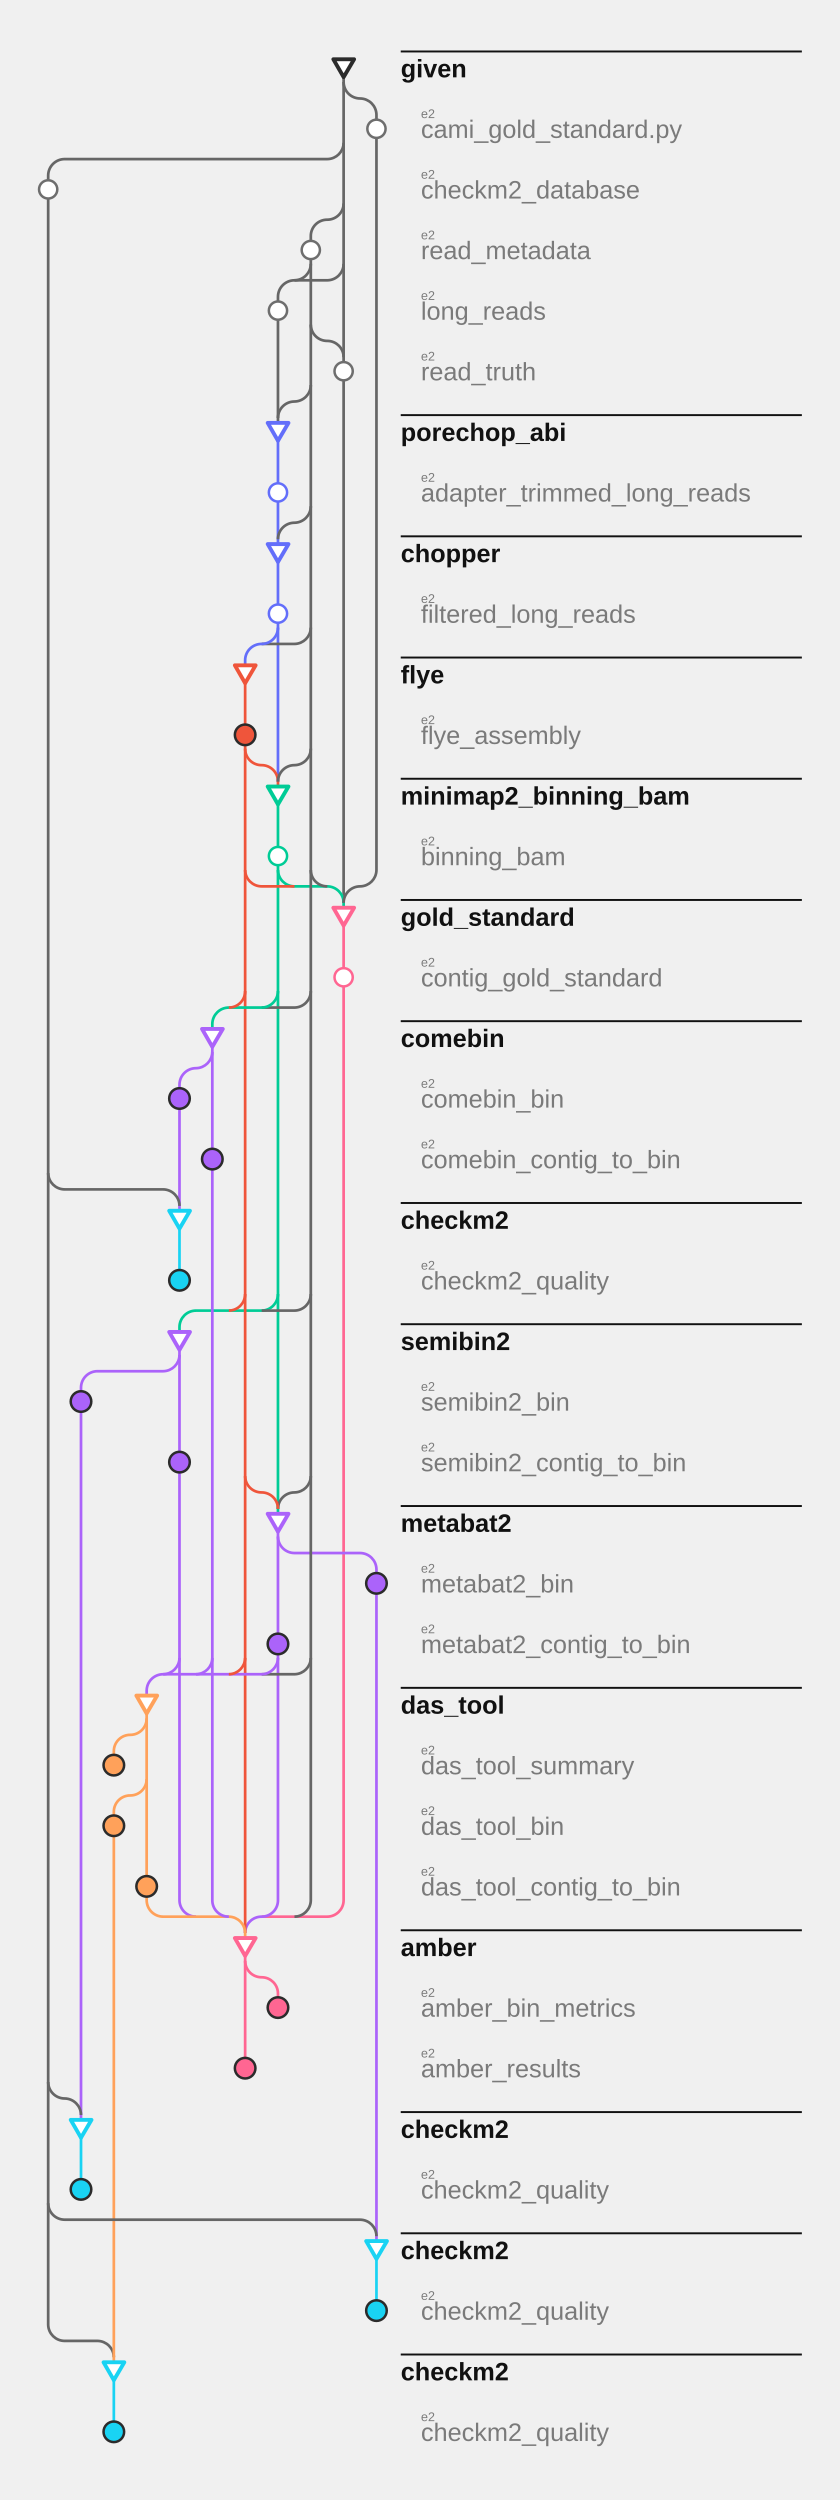
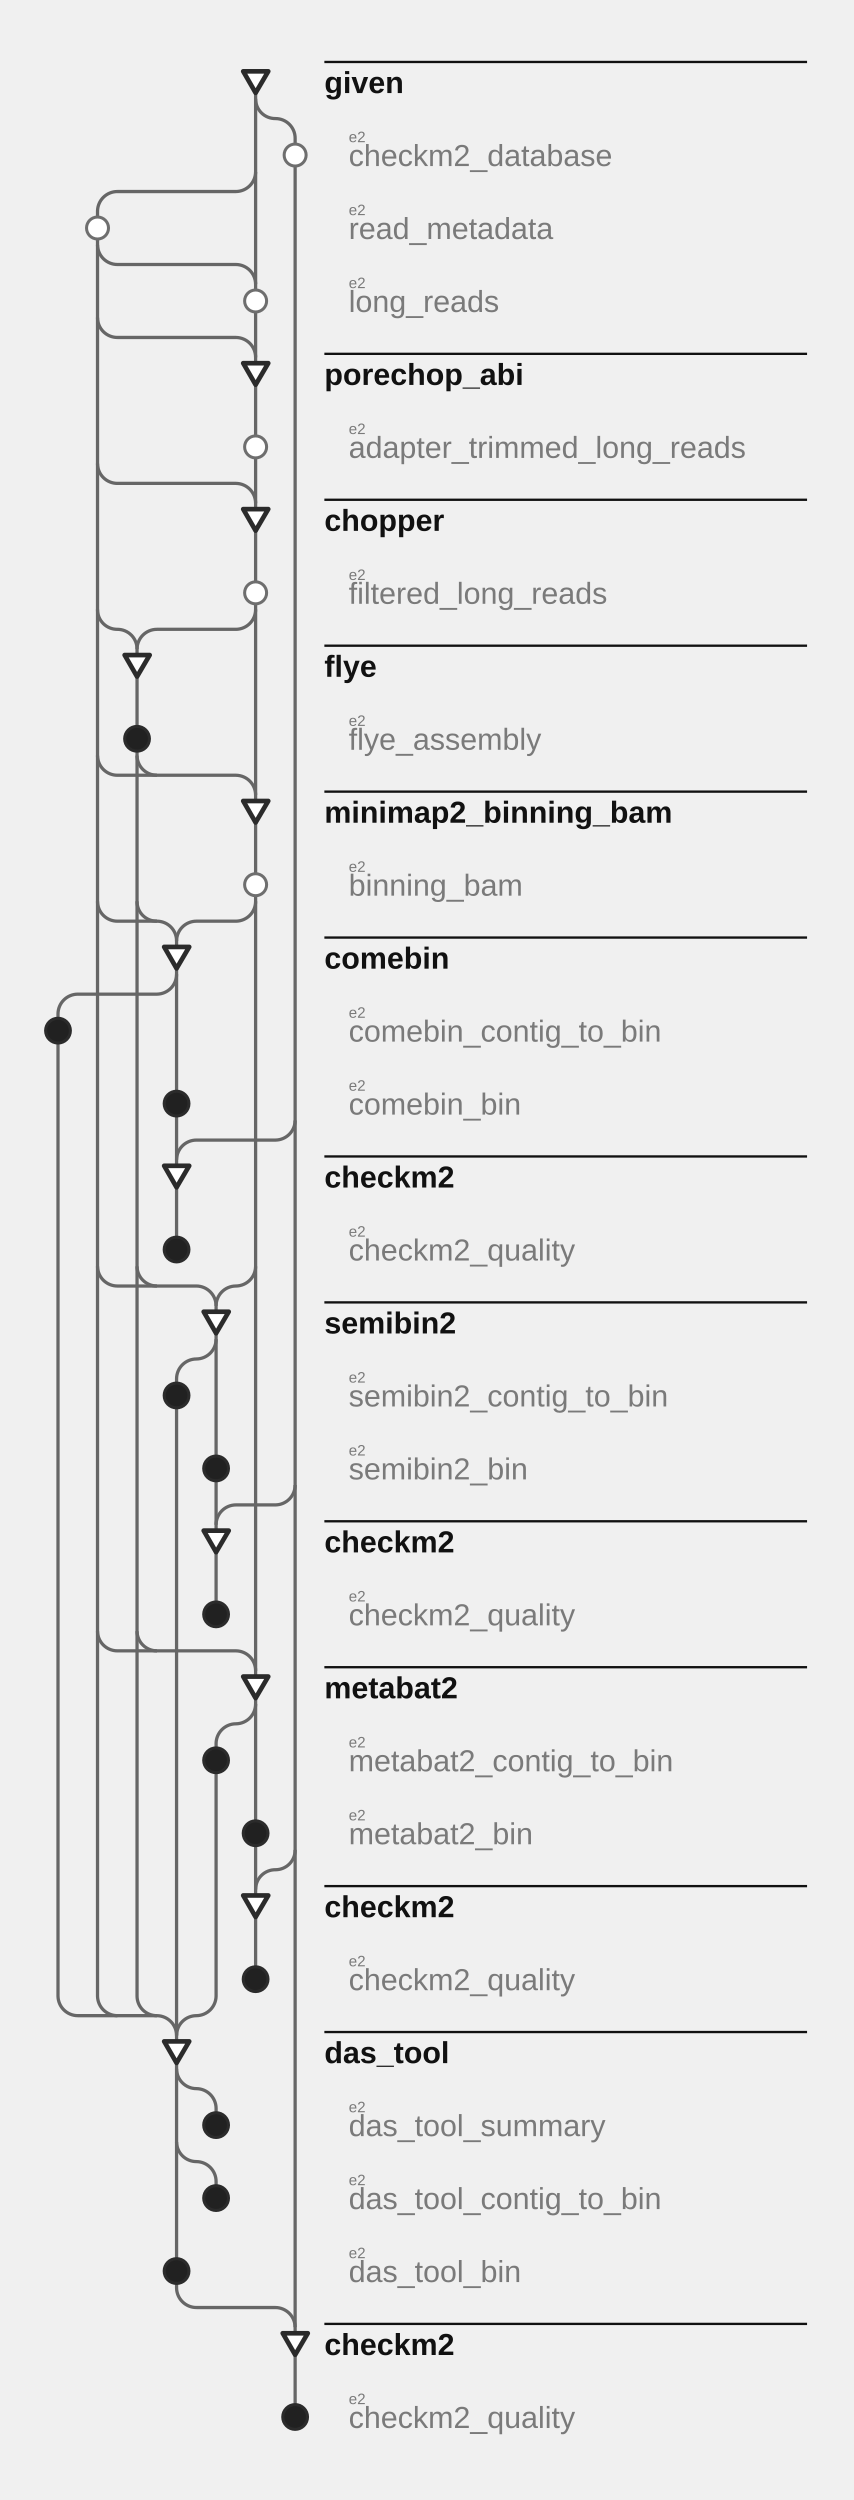
- <svg xmlns="http://www.w3.org/2000/svg" width="432" height="1287" viewBox="0 0 432 1287">
+ <svg xmlns="http://www.w3.org/2000/svg" width="365" height="1069" viewBox="0 0 365 1069">
  <g fill="none" stroke="#666666" stroke-width="1.4" stroke-linejoin="round" stroke-linecap="butt">
-     <path d="M 176.9,39.7 L 176.9,42.2 L 176.9,73.5 L 176.9,104.7 L 176.9,135.8 L 176.9,183.9 L 176.9,186.4" />
-     <path d="M 176.9,195.8 L 176.9,464.8" />
-     <path d="M 176.9,467.3 L 176.9,464.8 A 8.5,8.5 0 0 0 168.5,456.3 L 151.6,456.3 A 8.5,8.5 0 0 1 143.1,447.9" stroke="#00CC96" />
-     <path d="M 176.9,476.5 L 176.9,498.4" stroke="#FF6692" />
-     <path d="M 176.9,507.8 L 176.9,978.2 A 8.5,8.5 0 0 1 168.5,986.7 L 151.6,986.7 L 134.7,986.7" stroke="#FF6692" />
-     <path d="M 193.8,61.6 L 193.8,59.1 A 8.5,8.5 0 0 0 185.4,50.7 A 8.5,8.5 0 0 1 176.9,42.2" />
-     <path d="M 193.8,71.0 L 193.8,447.9 A 8.5,8.5 0 0 1 185.4,456.3 A 8.5,8.5 0 0 0 176.9,464.8" />
-     <path d="M 193.8,809.8 L 193.8,808.0 A 8.5,8.5 0 0 0 185.4,799.5 L 151.6,799.5 A 8.5,8.5 0 0 1 143.1,791.0" stroke="#AB63FA" />
-     <path d="M 193.8,820.4 L 193.8,1151.2 L 193.8,1153.7" stroke="#AB63FA" />
-     <path d="M 193.8,1162.9 L 193.8,1184.2" stroke="#19D3F3" />
-     <path d="M 24.8,92.8 L 24.8,90.3 A 8.5,8.5 0 0 1 33.3,81.9 L 168.5,81.9 A 8.5,8.5 0 0 0 176.9,73.5" />
-     <path d="M 24.8,102.2 L 24.8,603.9 L 24.8,1071.8 L 24.8,1134.2 L 24.8,1196.7 A 8.5,8.5 0 0 0 33.3,1205.1 L 50.2,1205.1 A 8.5,8.5 0 0 1 58.6,1213.5" />
-     <path d="M 160.0,124.0 L 160.0,121.5 A 8.4,8.4 0 0 1 168.5,113.1 A 8.4,8.4 0 0 0 176.9,104.7" />
-     <path d="M 160.0,133.4 L 160.0,135.8 L 160.0,167.1 L 160.0,198.2 L 160.0,260.6 L 160.0,323.1 L 160.0,385.4 L 160.0,447.9 L 160.0,510.2 L 160.0,666.2 L 160.0,759.9 L 160.0,853.5 L 160.0,978.2 A 8.5,8.5 0 0 1 151.6,986.7" />
-     <path d="M 143.1,155.2 L 143.1,152.8 A 8.5,8.5 0 0 1 151.6,144.3 L 168.5,144.3 A 8.5,8.5 0 0 0 176.9,135.8" />
-     <path d="M 143.1,164.6 L 143.1,215.2 L 143.1,217.7" />
-     <path d="M 143.1,226.9 L 143.1,248.8" stroke="#636EFA" />
-     <path d="M 143.1,258.2 L 143.1,277.6 L 143.1,280.1" stroke="#636EFA" />
-     <path d="M 143.1,289.3 L 143.1,311.2" stroke="#636EFA" />
-     <path d="M 143.1,320.6 L 143.1,323.1 L 143.1,402.4" stroke="#636EFA" />
-     <path d="M 143.1,404.9 L 143.1,402.4 A 8.4,8.4 0 0 0 134.7,393.9 A 8.4,8.4 0 0 1 126.2,385.4" stroke="#EF553B" />
-     <path d="M 143.1,414.1 L 143.1,436.0" stroke="#00CC96" />
-     <path d="M 143.1,445.4 L 143.1,447.9 L 143.1,510.2 L 143.1,666.2 L 143.1,776.8 L 143.1,779.3" stroke="#00CC96" />
-     <path d="M 143.1,788.5 L 143.1,791.0 L 143.1,841.0" stroke="#AB63FA" />
-     <path d="M 143.1,851.6 L 143.1,853.5 L 143.1,978.2 A 8.4,8.4 0 0 1 134.7,986.7 A 8.4,8.4 0 0 0 126.2,995.1" stroke="#AB63FA" />
-     <path d="M 143.1,1028.2 L 143.1,1026.3 A 8.4,8.4 0 0 0 134.7,1017.9 A 8.4,8.4 0 0 1 126.2,1009.5" stroke="#FF6692" />
-     <path d="M 92.4,560.2 L 92.4,558.4 A 8.5,8.5 0 0 1 100.9,549.9 A 8.5,8.5 0 0 0 109.3,541.5" stroke="#AB63FA" />
-     <path d="M 92.4,570.8 L 92.4,620.8 L 92.4,623.3" stroke="#AB63FA" />
-     <path d="M 92.4,632.5 L 92.4,653.8" stroke="#19D3F3" />
-     <path d="M 92.4,685.7 L 92.4,683.1 A 8.5,8.5 0 0 1 100.9,674.7 L 117.8,674.7 L 134.7,674.7 A 8.5,8.5 0 0 0 143.1,666.2" stroke="#00CC96" />
-     <path d="M 92.4,694.9 L 92.4,697.5 L 92.4,747.4" stroke="#AB63FA" />
-     <path d="M 92.4,758.0 L 92.4,853.5 L 92.4,978.2 A 8.5,8.5 0 0 0 100.9,986.7" stroke="#AB63FA" />
-     <path d="M 41.7,716.2 L 41.7,714.4 A 8.5,8.5 0 0 1 50.2,705.9 L 84.0,705.9 A 8.5,8.5 0 0 0 92.4,697.5" stroke="#AB63FA" />
-     <path d="M 41.7,726.8 L 41.7,1088.8 L 41.7,1091.3" stroke="#AB63FA" />
-     <path d="M 41.7,1100.5 L 41.7,1121.8" stroke="#19D3F3" />
-     <path d="M 58.6,903.4 L 58.6,901.5 A 8.4,8.4 0 0 1 67.1,893.1 A 8.4,8.4 0 0 0 75.5,884.6" stroke="#FFA15A" />
-     <path d="M 58.6,934.6 L 58.6,932.8 A 8.4,8.4 0 0 1 67.1,924.3 A 8.4,8.4 0 0 0 75.5,915.9" stroke="#FFA15A" />
-     <path d="M 58.6,945.2 L 58.6,1213.5 L 58.6,1216.1" stroke="#FFA15A" />
-     <path d="M 58.6,1225.3 L 58.6,1246.6" stroke="#19D3F3" />
-     <path d="M 134.7,331.5 L 151.6,331.5 A 8.5,8.5 0 0 0 160.0,323.1" />
-     <path d="M 126.2,342.5 L 126.2,339.9 A 8.4,8.4 0 0 1 134.7,331.5 A 8.4,8.4 0 0 0 143.1,323.1" stroke="#636EFA" />
-     <path d="M 126.2,351.7 L 126.2,373.0" stroke="#EF553B" />
-     <path d="M 126.2,383.6 L 126.2,385.4 L 126.2,447.9 L 126.2,510.2 L 126.2,666.2 L 126.2,759.9 L 126.2,853.5 L 126.2,995.1" stroke="#EF553B" />
-     <path d="M 126.2,997.7 L 126.2,995.1 A 8.5,8.5 0 0 0 117.8,986.7 L 100.9,986.7 L 84.0,986.7 A 8.5,8.5 0 0 1 75.5,978.2 L 75.5,976.4" stroke="#FFA15A" />
-     <path d="M 126.2,1006.9 L 126.2,1009.5 L 126.2,1059.4" stroke="#FF6692" />
-     <path d="M 134.7,518.7 L 151.6,518.7 A 8.5,8.5 0 0 0 160.0,510.2" />
-     <path d="M 109.3,529.7 L 109.3,527.1 A 8.5,8.5 0 0 1 117.8,518.7 L 134.7,518.7 A 8.5,8.5 0 0 0 143.1,510.2" stroke="#00CC96" />
-     <path d="M 109.3,538.9 L 109.3,541.5 L 109.3,591.4" stroke="#AB63FA" />
-     <path d="M 109.3,602.0 L 109.3,853.5 L 109.3,978.2 A 8.4,8.4 0 0 0 117.8,986.7" stroke="#AB63FA" />
-     <path d="M 134.7,674.7 L 151.6,674.7 A 8.5,8.5 0 0 0 160.0,666.2" />
-     <path d="M 134.7,861.9 L 151.6,861.9 A 8.5,8.5 0 0 0 160.0,853.5" />
-     <path d="M 75.5,872.9 L 75.5,870.4 A 8.5,8.5 0 0 1 84.0,861.9 L 100.9,861.9 L 117.8,861.9 L 134.7,861.9 A 8.5,8.5 0 0 0 143.1,853.5" stroke="#AB63FA" />
-     <path d="M 75.5,882.1 L 75.5,884.6 L 75.5,915.9 L 75.5,965.8" stroke="#FFA15A" />
-     <path d="M 151.6,456.3 L 134.7,456.3 A 8.5,8.5 0 0 1 126.2,447.9" stroke="#EF553B" />
-     <path d="M 24.8,603.9 A 8.5,8.5 0 0 0 33.3,612.3 L 84.0,612.3 A 8.5,8.5 0 0 1 92.4,620.8" />
-     <path d="M 24.8,1071.8 A 8.5,8.5 0 0 0 33.3,1080.3 A 8.5,8.5 0 0 1 41.7,1088.8" />
-     <path d="M 24.8,1134.2 A 8.5,8.5 0 0 0 33.3,1142.7 L 185.4,1142.7 A 8.5,8.5 0 0 1 193.8,1151.2" />
-     <path d="M 160.0,135.8 A 8.5,8.5 0 0 1 151.6,144.3" />
-     <path d="M 160.0,167.1 A 8.4,8.4 0 0 0 168.5,175.5 A 8.4,8.4 0 0 1 176.9,183.9" />
-     <path d="M 160.0,198.2 A 8.5,8.5 0 0 1 151.6,206.7 A 8.5,8.5 0 0 0 143.1,215.2" />
-     <path d="M 160.0,260.6 A 8.5,8.5 0 0 1 151.6,269.1 A 8.5,8.5 0 0 0 143.1,277.6" />
-     <path d="M 160.0,385.4 A 8.5,8.5 0 0 1 151.6,393.9 A 8.5,8.5 0 0 0 143.1,402.4" />
-     <path d="M 160.0,447.9 A 8.4,8.4 0 0 0 168.5,456.3" />
-     <path d="M 160.0,759.9 A 8.5,8.5 0 0 1 151.6,768.3 A 8.5,8.5 0 0 0 143.1,776.8" />
-     <path d="M 126.2,510.2 A 8.4,8.4 0 0 1 117.8,518.7" stroke="#EF553B" />
-     <path d="M 126.2,666.2 A 8.5,8.5 0 0 1 117.8,674.7" stroke="#EF553B" />
-     <path d="M 126.2,759.9 A 8.4,8.4 0 0 0 134.7,768.3 A 8.4,8.4 0 0 1 143.1,776.8" stroke="#EF553B" />
-     <path d="M 126.2,853.5 A 8.5,8.5 0 0 1 117.8,861.9" stroke="#EF553B" />
-     <path d="M 109.3,853.5 A 8.5,8.5 0 0 1 100.9,861.9" stroke="#AB63FA" />
-     <path d="M 92.4,853.5 A 8.5,8.5 0 0 1 84.0,861.9" stroke="#AB63FA" />
-   </g>
-   <g>
-     <polygon points="171.6,30.5 182.3,30.5 176.9,39.7" fill="#FFFFFF" stroke="#2B2B2B" stroke-width="2.0" stroke-linejoin="round" />
-     <line x1="206.3" y1="26.5" x2="412.8" y2="26.5" stroke="#111111" stroke-width="1" />
-     <text x="206.3" y="39.8" font-family="Arial" font-size="13" fill="#111111" font-weight="600" text-anchor="start">given</text>
-   </g>
-   <g>
-     <circle cx="193.8" cy="66.3" r="4.7" fill="#FFFFFF" stroke="#6E6E6E" stroke-width="1.3" />
-     <text x="216.7" y="60.8" font-family="Arial" font-size="6.5" fill="#7A7A7A" text-anchor="start">e2</text>
-     <text x="216.7" y="71.0" font-family="Arial" font-size="13" fill="#7A7A7A" font-weight="normal" text-anchor="start">cami_gold_standard.py</text>
-   </g>
-   <g>
-     <circle cx="24.8" cy="97.5" r="4.7" fill="#FFFFFF" stroke="#6E6E6E" stroke-width="1.3" />
-     <text x="216.7" y="92.0" font-family="Arial" font-size="6.5" fill="#7A7A7A" text-anchor="start">e2</text>
-     <text x="216.7" y="102.2" font-family="Arial" font-size="13" fill="#7A7A7A" font-weight="normal" text-anchor="start">checkm2_database</text>
-   </g>
-   <g>
-     <circle cx="160.0" cy="128.7" r="4.7" fill="#FFFFFF" stroke="#6E6E6E" stroke-width="1.3" />
-     <text x="216.7" y="123.2" font-family="Arial" font-size="6.5" fill="#7A7A7A" text-anchor="start">e2</text>
-     <text x="216.7" y="133.4" font-family="Arial" font-size="13" fill="#7A7A7A" font-weight="normal" text-anchor="start">read_metadata</text>
-   </g>
-   <g>
-     <circle cx="143.1" cy="159.9" r="4.7" fill="#FFFFFF" stroke="#6E6E6E" stroke-width="1.3" />
-     <text x="216.7" y="154.4" font-family="Arial" font-size="6.5" fill="#7A7A7A" text-anchor="start">e2</text>
-     <text x="216.7" y="164.6" font-family="Arial" font-size="13" fill="#7A7A7A" font-weight="normal" text-anchor="start">long_reads</text>
-   </g>
-   <g>
-     <circle cx="176.9" cy="191.1" r="4.7" fill="#FFFFFF" stroke="#6E6E6E" stroke-width="1.3" />
-     <text x="216.7" y="185.6" font-family="Arial" font-size="6.5" fill="#7A7A7A" text-anchor="start">e2</text>
-     <text x="216.7" y="195.8" font-family="Arial" font-size="13" fill="#7A7A7A" font-weight="normal" text-anchor="start">read_truth</text>
-   </g>
-   <g>
-     <polygon points="137.8,217.7 148.5,217.7 143.1,226.9" fill="#FFFFFF" stroke="#636EFA" stroke-width="2.0" stroke-linejoin="round" />
-     <line x1="206.3" y1="213.7" x2="412.8" y2="213.7" stroke="#111111" stroke-width="1" />
-     <text x="206.3" y="227.0" font-family="Arial" font-size="13" fill="#111111" font-weight="600" text-anchor="start">porechop_abi</text>
-   </g>
-   <g>
-     <circle cx="143.1" cy="253.5" r="4.7" fill="#FFFFFF" stroke="#636EFA" stroke-width="1.3" />
-     <text x="216.7" y="248.0" font-family="Arial" font-size="6.5" fill="#7A7A7A" text-anchor="start">e2</text>
-     <text x="216.7" y="258.2" font-family="Arial" font-size="13" fill="#7A7A7A" font-weight="normal" text-anchor="start">adapter_trimmed_long_reads</text>
-   </g>
-   <g>
-     <polygon points="137.8,280.1 148.5,280.1 143.1,289.3" fill="#FFFFFF" stroke="#636EFA" stroke-width="2.0" stroke-linejoin="round" />
-     <line x1="206.3" y1="276.1" x2="412.8" y2="276.1" stroke="#111111" stroke-width="1" />
-     <text x="206.3" y="289.4" font-family="Arial" font-size="13" fill="#111111" font-weight="600" text-anchor="start">chopper</text>
-   </g>
-   <g>
-     <circle cx="143.1" cy="315.9" r="4.7" fill="#FFFFFF" stroke="#636EFA" stroke-width="1.3" />
-     <text x="216.7" y="310.4" font-family="Arial" font-size="6.5" fill="#7A7A7A" text-anchor="start">e2</text>
-     <text x="216.7" y="320.6" font-family="Arial" font-size="13" fill="#7A7A7A" font-weight="normal" text-anchor="start">filtered_long_reads</text>
-   </g>
-   <g>
-     <polygon points="120.9,342.5 131.6,342.5 126.2,351.7" fill="#FFFFFF" stroke="#EF553B" stroke-width="2.0" stroke-linejoin="round" />
-     <line x1="206.3" y1="338.5" x2="412.8" y2="338.5" stroke="#111111" stroke-width="1" />
-     <text x="206.3" y="351.8" font-family="Arial" font-size="13" fill="#111111" font-weight="600" text-anchor="start">flye</text>
-   </g>
-   <g>
-     <circle cx="126.2" cy="378.3" r="5.3" fill="#EF553B" stroke="#2B2B2B" stroke-width="1.3" />
-     <text x="216.7" y="372.8" font-family="Arial" font-size="6.5" fill="#7A7A7A" text-anchor="start">e2</text>
-     <text x="216.7" y="383.0" font-family="Arial" font-size="13" fill="#7A7A7A" font-weight="normal" text-anchor="start">flye_assembly</text>
-   </g>
-   <g>
-     <polygon points="137.8,404.9 148.5,404.9 143.1,414.1" fill="#FFFFFF" stroke="#00CC96" stroke-width="2.0" stroke-linejoin="round" />
-     <line x1="206.3" y1="400.9" x2="412.8" y2="400.9" stroke="#111111" stroke-width="1" />
-     <text x="206.3" y="414.2" font-family="Arial" font-size="13" fill="#111111" font-weight="600" text-anchor="start">minimap2_binning_bam</text>
-   </g>
-   <g>
-     <circle cx="143.1" cy="440.7" r="4.7" fill="#FFFFFF" stroke="#00CC96" stroke-width="1.3" />
-     <text x="216.7" y="435.2" font-family="Arial" font-size="6.5" fill="#7A7A7A" text-anchor="start">e2</text>
-     <text x="216.7" y="445.4" font-family="Arial" font-size="13" fill="#7A7A7A" font-weight="normal" text-anchor="start">binning_bam</text>
-   </g>
-   <g>
-     <polygon points="171.6,467.3 182.3,467.3 176.9,476.5" fill="#FFFFFF" stroke="#FF6692" stroke-width="2.0" stroke-linejoin="round" />
-     <line x1="206.3" y1="463.3" x2="412.8" y2="463.3" stroke="#111111" stroke-width="1" />
-     <text x="206.3" y="476.6" font-family="Arial" font-size="13" fill="#111111" font-weight="600" text-anchor="start">gold_standard</text>
-   </g>
-   <g>
-     <circle cx="176.9" cy="503.1" r="4.7" fill="#FFFFFF" stroke="#FF6692" stroke-width="1.3" />
-     <text x="216.7" y="497.6" font-family="Arial" font-size="6.5" fill="#7A7A7A" text-anchor="start">e2</text>
-     <text x="216.7" y="507.8" font-family="Arial" font-size="13" fill="#7A7A7A" font-weight="normal" text-anchor="start">contig_gold_standard</text>
-   </g>
-   <g>
-     <polygon points="104.0,529.7 114.7,529.7 109.3,538.9" fill="#FFFFFF" stroke="#AB63FA" stroke-width="2.0" stroke-linejoin="round" />
-     <line x1="206.3" y1="525.7" x2="412.8" y2="525.7" stroke="#111111" stroke-width="1" />
-     <text x="206.3" y="539.0" font-family="Arial" font-size="13" fill="#111111" font-weight="600" text-anchor="start">comebin</text>
-   </g>
-   <g>
-     <circle cx="92.4" cy="565.5" r="5.3" fill="#AB63FA" stroke="#2B2B2B" stroke-width="1.3" />
-     <text x="216.7" y="560.0" font-family="Arial" font-size="6.5" fill="#7A7A7A" text-anchor="start">e2</text>
-     <text x="216.7" y="570.2" font-family="Arial" font-size="13" fill="#7A7A7A" font-weight="normal" text-anchor="start">comebin_bin</text>
-   </g>
-   <g>
-     <circle cx="109.3" cy="596.7" r="5.3" fill="#AB63FA" stroke="#2B2B2B" stroke-width="1.3" />
-     <text x="216.7" y="591.2" font-family="Arial" font-size="6.5" fill="#7A7A7A" text-anchor="start">e2</text>
-     <text x="216.7" y="601.4" font-family="Arial" font-size="13" fill="#7A7A7A" font-weight="normal" text-anchor="start">comebin_contig_to_bin</text>
-   </g>
-   <g>
-     <polygon points="87.1,623.3 97.8,623.3 92.4,632.5" fill="#FFFFFF" stroke="#19D3F3" stroke-width="2.0" stroke-linejoin="round" />
-     <line x1="206.3" y1="619.3" x2="412.8" y2="619.3" stroke="#111111" stroke-width="1" />
-     <text x="206.3" y="632.6" font-family="Arial" font-size="13" fill="#111111" font-weight="600" text-anchor="start">checkm2</text>
-   </g>
-   <g>
-     <circle cx="92.4" cy="659.1" r="5.3" fill="#19D3F3" stroke="#2B2B2B" stroke-width="1.3" />
-     <text x="216.7" y="653.6" font-family="Arial" font-size="6.5" fill="#7A7A7A" text-anchor="start">e2</text>
-     <text x="216.7" y="663.8" font-family="Arial" font-size="13" fill="#7A7A7A" font-weight="normal" text-anchor="start">checkm2_quality</text>
-   </g>
-   <g>
-     <polygon points="87.1,685.7 97.8,685.7 92.4,694.9" fill="#FFFFFF" stroke="#AB63FA" stroke-width="2.0" stroke-linejoin="round" />
-     <line x1="206.3" y1="681.7" x2="412.8" y2="681.7" stroke="#111111" stroke-width="1" />
-     <text x="206.3" y="695.0" font-family="Arial" font-size="13" fill="#111111" font-weight="600" text-anchor="start">semibin2</text>
-   </g>
-   <g>
-     <circle cx="41.7" cy="721.5" r="5.3" fill="#AB63FA" stroke="#2B2B2B" stroke-width="1.3" />
-     <text x="216.7" y="716.0" font-family="Arial" font-size="6.5" fill="#7A7A7A" text-anchor="start">e2</text>
-     <text x="216.7" y="726.2" font-family="Arial" font-size="13" fill="#7A7A7A" font-weight="normal" text-anchor="start">semibin2_bin</text>
-   </g>
-   <g>
-     <circle cx="92.4" cy="752.7" r="5.3" fill="#AB63FA" stroke="#2B2B2B" stroke-width="1.3" />
-     <text x="216.7" y="747.2" font-family="Arial" font-size="6.5" fill="#7A7A7A" text-anchor="start">e2</text>
-     <text x="216.7" y="757.4" font-family="Arial" font-size="13" fill="#7A7A7A" font-weight="normal" text-anchor="start">semibin2_contig_to_bin</text>
-   </g>
-   <g>
-     <polygon points="137.8,779.3 148.5,779.3 143.1,788.5" fill="#FFFFFF" stroke="#AB63FA" stroke-width="2.0" stroke-linejoin="round" />
-     <line x1="206.3" y1="775.3" x2="412.8" y2="775.3" stroke="#111111" stroke-width="1" />
-     <text x="206.3" y="788.6" font-family="Arial" font-size="13" fill="#111111" font-weight="600" text-anchor="start">metabat2</text>
-   </g>
-   <g>
-     <circle cx="193.8" cy="815.1" r="5.3" fill="#AB63FA" stroke="#2B2B2B" stroke-width="1.3" />
-     <text x="216.7" y="809.6" font-family="Arial" font-size="6.5" fill="#7A7A7A" text-anchor="start">e2</text>
-     <text x="216.7" y="819.8" font-family="Arial" font-size="13" fill="#7A7A7A" font-weight="normal" text-anchor="start">metabat2_bin</text>
-   </g>
-   <g>
-     <circle cx="143.1" cy="846.3" r="5.3" fill="#AB63FA" stroke="#2B2B2B" stroke-width="1.3" />
-     <text x="216.7" y="840.8" font-family="Arial" font-size="6.5" fill="#7A7A7A" text-anchor="start">e2</text>
-     <text x="216.7" y="851.0" font-family="Arial" font-size="13" fill="#7A7A7A" font-weight="normal" text-anchor="start">metabat2_contig_to_bin</text>
-   </g>
-   <g>
-     <polygon points="70.2,872.9 80.9,872.9 75.5,882.1" fill="#FFFFFF" stroke="#FFA15A" stroke-width="2.0" stroke-linejoin="round" />
-     <line x1="206.3" y1="868.9" x2="412.8" y2="868.9" stroke="#111111" stroke-width="1" />
-     <text x="206.3" y="882.2" font-family="Arial" font-size="13" fill="#111111" font-weight="600" text-anchor="start">das_tool</text>
-   </g>
-   <g>
-     <circle cx="58.6" cy="908.7" r="5.3" fill="#FFA15A" stroke="#2B2B2B" stroke-width="1.3" />
-     <text x="216.7" y="903.2" font-family="Arial" font-size="6.5" fill="#7A7A7A" text-anchor="start">e2</text>
-     <text x="216.7" y="913.4" font-family="Arial" font-size="13" fill="#7A7A7A" font-weight="normal" text-anchor="start">das_tool_summary</text>
-   </g>
-   <g>
-     <circle cx="58.6" cy="939.9" r="5.3" fill="#FFA15A" stroke="#2B2B2B" stroke-width="1.3" />
-     <text x="216.7" y="934.4" font-family="Arial" font-size="6.5" fill="#7A7A7A" text-anchor="start">e2</text>
-     <text x="216.7" y="944.6" font-family="Arial" font-size="13" fill="#7A7A7A" font-weight="normal" text-anchor="start">das_tool_bin</text>
-   </g>
-   <g>
-     <circle cx="75.5" cy="971.1" r="5.3" fill="#FFA15A" stroke="#2B2B2B" stroke-width="1.3" />
-     <text x="216.7" y="965.6" font-family="Arial" font-size="6.5" fill="#7A7A7A" text-anchor="start">e2</text>
-     <text x="216.7" y="975.8" font-family="Arial" font-size="13" fill="#7A7A7A" font-weight="normal" text-anchor="start">das_tool_contig_to_bin</text>
-   </g>
-   <g>
-     <polygon points="120.9,997.7 131.6,997.7 126.2,1006.9" fill="#FFFFFF" stroke="#FF6692" stroke-width="2.0" stroke-linejoin="round" />
-     <line x1="206.3" y1="993.7" x2="412.8" y2="993.7" stroke="#111111" stroke-width="1" />
-     <text x="206.3" y="1007.0" font-family="Arial" font-size="13" fill="#111111" font-weight="600" text-anchor="start">amber</text>
-   </g>
-   <g>
-     <circle cx="143.1" cy="1033.5" r="5.3" fill="#FF6692" stroke="#2B2B2B" stroke-width="1.3" />
-     <text x="216.7" y="1028.0" font-family="Arial" font-size="6.5" fill="#7A7A7A" text-anchor="start">e2</text>
-     <text x="216.7" y="1038.2" font-family="Arial" font-size="13" fill="#7A7A7A" font-weight="normal" text-anchor="start">amber_bin_metrics</text>
-   </g>
-   <g>
-     <circle cx="126.2" cy="1064.7" r="5.3" fill="#FF6692" stroke="#2B2B2B" stroke-width="1.3" />
-     <text x="216.7" y="1059.2" font-family="Arial" font-size="6.5" fill="#7A7A7A" text-anchor="start">e2</text>
-     <text x="216.7" y="1069.4" font-family="Arial" font-size="13" fill="#7A7A7A" font-weight="normal" text-anchor="start">amber_results</text>
-   </g>
-   <g>
-     <polygon points="36.4,1091.3 47.1,1091.3 41.7,1100.5" fill="#FFFFFF" stroke="#19D3F3" stroke-width="2.0" stroke-linejoin="round" />
-     <line x1="206.3" y1="1087.3" x2="412.8" y2="1087.3" stroke="#111111" stroke-width="1" />
-     <text x="206.3" y="1100.6" font-family="Arial" font-size="13" fill="#111111" font-weight="600" text-anchor="start">checkm2</text>
-   </g>
-   <g>
-     <circle cx="41.7" cy="1127.1" r="5.3" fill="#19D3F3" stroke="#2B2B2B" stroke-width="1.3" />
-     <text x="216.7" y="1121.6" font-family="Arial" font-size="6.5" fill="#7A7A7A" text-anchor="start">e2</text>
-     <text x="216.7" y="1131.8" font-family="Arial" font-size="13" fill="#7A7A7A" font-weight="normal" text-anchor="start">checkm2_quality</text>
-   </g>
-   <g>
-     <polygon points="188.5,1153.7 199.2,1153.7 193.8,1162.9" fill="#FFFFFF" stroke="#19D3F3" stroke-width="2.0" stroke-linejoin="round" />
-     <line x1="206.3" y1="1149.7" x2="412.8" y2="1149.7" stroke="#111111" stroke-width="1" />
-     <text x="206.3" y="1163.0" font-family="Arial" font-size="13" fill="#111111" font-weight="600" text-anchor="start">checkm2</text>
-   </g>
-   <g>
-     <circle cx="193.8" cy="1189.5" r="5.3" fill="#19D3F3" stroke="#2B2B2B" stroke-width="1.3" />
-     <text x="216.7" y="1184.0" font-family="Arial" font-size="6.5" fill="#7A7A7A" text-anchor="start">e2</text>
-     <text x="216.7" y="1194.2" font-family="Arial" font-size="13" fill="#7A7A7A" font-weight="normal" text-anchor="start">checkm2_quality</text>
-   </g>
-   <g>
-     <polygon points="53.3,1216.1 64.0,1216.1 58.6,1225.3" fill="#FFFFFF" stroke="#19D3F3" stroke-width="2.0" stroke-linejoin="round" />
-     <line x1="206.3" y1="1212.1" x2="412.8" y2="1212.1" stroke="#111111" stroke-width="1" />
-     <text x="206.3" y="1225.4" font-family="Arial" font-size="13" fill="#111111" font-weight="600" text-anchor="start">checkm2</text>
-   </g>
-   <g>
-     <circle cx="58.6" cy="1251.9" r="5.3" fill="#19D3F3" stroke="#2B2B2B" stroke-width="1.3" />
-     <text x="216.7" y="1246.4" font-family="Arial" font-size="6.5" fill="#7A7A7A" text-anchor="start">e2</text>
-     <text x="216.7" y="1256.6" font-family="Arial" font-size="13" fill="#7A7A7A" font-weight="normal" text-anchor="start">checkm2_quality</text>
+     <path d="M 109.3,39.7 L 109.3,42.2 L 109.3,73.5 L 109.3,121.5 L 109.3,124.0" />
+     <path d="M 109.3,133.4 L 109.3,152.8 L 109.3,155.3" />
+     <path d="M 109.3,164.5 L 109.3,186.4" />
+     <path d="M 109.3,195.8 L 109.3,215.2 L 109.3,217.7" />
+     <path d="M 109.3,226.9 L 109.3,248.8" />
+     <path d="M 109.3,258.2 L 109.3,260.6 L 109.3,339.9 L 109.3,342.5" />
+     <path d="M 109.3,351.7 L 109.3,373.6" />
+     <path d="M 109.3,383.0 L 109.3,385.4 L 109.3,541.5 L 109.3,714.4 L 109.3,716.9" />
+     <path d="M 109.3,726.1 L 109.3,728.6 L 109.3,778.6" />
+     <path d="M 109.3,789.2 L 109.3,808.0 L 109.3,810.5" />
+     <path d="M 109.3,819.7 L 109.3,841.0" />
+     <path d="M 126.2,61.6 L 126.2,59.1 A 8.4,8.4 0 0 0 117.8,50.7 A 8.4,8.4 0 0 1 109.3,42.2" />
+     <path d="M 126.2,71.0 L 126.2,479.1 L 126.2,635.0 L 126.2,791.0 L 126.2,995.1 L 126.2,997.7" />
+     <path d="M 126.2,1006.9 L 126.2,1028.2" />
+     <path d="M 41.7,92.8 L 41.7,90.3 A 8.5,8.5 0 0 1 50.2,81.9 L 100.9,81.9 A 8.5,8.5 0 0 0 109.3,73.5" />
+     <path d="M 41.7,102.2 L 41.7,104.7 L 41.7,135.8 L 41.7,198.2 L 41.7,260.6 L 41.7,323.1 L 41.7,385.4 L 41.7,541.5 L 41.7,697.5 L 41.7,853.5 A 8.5,8.5 0 0 0 50.2,861.9" />
+     <path d="M 75.5,404.9 L 75.5,402.4 A 8.4,8.4 0 0 0 67.1,393.9 L 50.2,393.9 A 8.5,8.5 0 0 1 41.7,385.4" />
+     <path d="M 75.5,414.1 L 75.5,416.6 L 75.5,466.6" />
+     <path d="M 75.5,477.2 L 75.5,495.9 L 75.5,498.5" />
+     <path d="M 75.5,507.7 L 75.5,529.0" />
+     <path d="M 75.5,591.4 L 75.5,589.5 A 8.5,8.5 0 0 1 84.0,581.1 A 8.5,8.5 0 0 0 92.4,572.6" />
+     <path d="M 75.5,602.0 L 75.5,870.4 L 75.5,872.9" />
+     <path d="M 75.5,882.1 L 75.5,884.6 L 75.5,915.9 L 75.5,965.8" />
+     <path d="M 75.5,976.4 L 75.5,978.2 A 8.5,8.5 0 0 0 84.0,986.7 L 117.8,986.7 A 8.5,8.5 0 0 1 126.2,995.1" />
+     <path d="M 92.4,560.9 L 92.4,558.4 A 8.5,8.5 0 0 0 84.0,549.9 L 67.1,549.9 L 50.2,549.9 A 8.5,8.5 0 0 1 41.7,541.5" />
+     <path d="M 92.4,570.1 L 92.4,572.6 L 92.4,622.6" />
+     <path d="M 92.4,633.2 L 92.4,652.0 L 92.4,654.5" />
+     <path d="M 92.4,663.7 L 92.4,685.0" />
+     <path d="M 92.4,747.4 L 92.4,745.5 A 8.5,8.5 0 0 1 100.9,737.1 A 8.5,8.5 0 0 0 109.3,728.6" />
+     <path d="M 92.4,758.0 L 92.4,853.5 A 8.5,8.5 0 0 1 84.0,861.9 A 8.5,8.5 0 0 0 75.5,870.4" />
+     <path d="M 92.4,903.4 L 92.4,901.5 A 8.5,8.5 0 0 0 84.0,893.1 A 8.5,8.5 0 0 1 75.5,884.6" />
+     <path d="M 92.4,934.6 L 92.4,932.8 A 8.5,8.5 0 0 0 84.0,924.3 A 8.5,8.5 0 0 1 75.5,915.9" />
+     <path d="M 58.6,280.1 L 58.6,277.6 A 8.4,8.4 0 0 0 50.2,269.1 A 8.4,8.4 0 0 1 41.7,260.6" />
+     <path d="M 58.6,289.3 L 58.6,310.6" />
+     <path d="M 58.6,321.2 L 58.6,323.1 L 58.6,385.4 L 58.6,541.5 L 58.6,697.5 L 58.6,853.5 A 8.4,8.4 0 0 0 67.1,861.9" />
+     <path d="M 24.8,435.4 L 24.8,433.6 A 8.5,8.5 0 0 1 33.3,425.1 L 67.1,425.1 A 8.5,8.5 0 0 0 75.5,416.6" />
+     <path d="M 24.8,446.0 L 24.8,853.5 A 8.5,8.5 0 0 0 33.3,861.9 L 50.2,861.9 L 67.1,861.9 A 8.5,8.5 0 0 1 75.5,870.4" />
+     <path d="M 126.2,479.1 A 8.5,8.5 0 0 1 117.8,487.5 L 84.0,487.5 A 8.5,8.5 0 0 0 75.5,495.9" />
+     <path d="M 126.2,635.0 A 8.5,8.5 0 0 1 117.8,643.5 L 100.9,643.5 A 8.5,8.5 0 0 0 92.4,652.0" />
+     <path d="M 126.2,791.0 A 8.4,8.4 0 0 1 117.8,799.5 A 8.4,8.4 0 0 0 109.3,808.0" />
+     <path d="M 41.7,104.7 A 8.5,8.5 0 0 0 50.2,113.1 L 100.9,113.1 A 8.5,8.5 0 0 1 109.3,121.5" />
+     <path d="M 41.7,135.8 A 8.5,8.5 0 0 0 50.2,144.3 L 100.9,144.3 A 8.5,8.5 0 0 1 109.3,152.8" />
+     <path d="M 41.7,198.2 A 8.5,8.5 0 0 0 50.2,206.7 L 100.9,206.7 A 8.5,8.5 0 0 1 109.3,215.2" />
+     <path d="M 41.7,323.1 A 8.5,8.5 0 0 0 50.2,331.5 L 67.1,331.5 L 100.9,331.5 A 8.5,8.5 0 0 1 109.3,339.9" />
+     <path d="M 41.7,697.5 A 8.5,8.5 0 0 0 50.2,705.9 L 67.1,705.9 L 100.9,705.9 A 8.5,8.5 0 0 1 109.3,714.4" />
+     <path d="M 109.3,260.6 A 8.5,8.5 0 0 1 100.9,269.1 L 67.1,269.1 A 8.5,8.5 0 0 0 58.6,277.6" />
+     <path d="M 58.6,323.1 A 8.5,8.5 0 0 0 67.1,331.5" />
+     <path d="M 58.6,385.4 A 8.4,8.4 0 0 0 67.1,393.9" />
+     <path d="M 58.6,541.5 A 8.5,8.5 0 0 0 67.1,549.9" />
+     <path d="M 58.6,697.5 A 8.5,8.5 0 0 0 67.1,705.9" />
+     <path d="M 109.3,385.4 A 8.5,8.5 0 0 1 100.9,393.9 L 84.0,393.9 A 8.5,8.5 0 0 0 75.5,402.4" />
+     <path d="M 109.3,541.5 A 8.5,8.5 0 0 1 100.9,549.9 A 8.5,8.5 0 0 0 92.4,558.4" />
+   </g>
+   <g>
+     <polygon points="104.0,30.5 114.7,30.5 109.3,39.7" fill="#FFFFFF" stroke="#2B2B2B" stroke-width="2.0" stroke-linejoin="round" />
+     <line x1="138.7" y1="26.5" x2="345.1" y2="26.5" stroke="#111111" stroke-width="1" />
+     <text x="138.7" y="39.8" font-family="Arial" font-size="13" fill="#111111" font-weight="600" text-anchor="start">given</text>
+   </g>
+   <g>
+     <circle cx="126.2" cy="66.3" r="4.7" fill="#FFFFFF" stroke="#6E6E6E" stroke-width="1.3" />
+     <text x="149.1" y="60.8" font-family="Arial" font-size="6.5" fill="#7A7A7A" text-anchor="start">e2</text>
+     <text x="149.1" y="71.0" font-family="Arial" font-size="13" fill="#7A7A7A" font-weight="normal" text-anchor="start">checkm2_database</text>
+   </g>
+   <g>
+     <circle cx="41.7" cy="97.5" r="4.7" fill="#FFFFFF" stroke="#6E6E6E" stroke-width="1.3" />
+     <text x="149.1" y="92.0" font-family="Arial" font-size="6.5" fill="#7A7A7A" text-anchor="start">e2</text>
+     <text x="149.1" y="102.2" font-family="Arial" font-size="13" fill="#7A7A7A" font-weight="normal" text-anchor="start">read_metadata</text>
+   </g>
+   <g>
+     <circle cx="109.3" cy="128.7" r="4.7" fill="#FFFFFF" stroke="#6E6E6E" stroke-width="1.3" />
+     <text x="149.1" y="123.2" font-family="Arial" font-size="6.5" fill="#7A7A7A" text-anchor="start">e2</text>
+     <text x="149.1" y="133.4" font-family="Arial" font-size="13" fill="#7A7A7A" font-weight="normal" text-anchor="start">long_reads</text>
+   </g>
+   <g>
+     <polygon points="104.0,155.3 114.7,155.3 109.3,164.5" fill="#FFFFFF" stroke="#2B2B2B" stroke-width="2.0" stroke-linejoin="round" />
+     <line x1="138.7" y1="151.3" x2="345.1" y2="151.3" stroke="#111111" stroke-width="1" />
+     <text x="138.7" y="164.6" font-family="Arial" font-size="13" fill="#111111" font-weight="600" text-anchor="start">porechop_abi</text>
+   </g>
+   <g>
+     <circle cx="109.3" cy="191.1" r="4.7" fill="#FFFFFF" stroke="#6E6E6E" stroke-width="1.3" />
+     <text x="149.1" y="185.6" font-family="Arial" font-size="6.5" fill="#7A7A7A" text-anchor="start">e2</text>
+     <text x="149.1" y="195.8" font-family="Arial" font-size="13" fill="#7A7A7A" font-weight="normal" text-anchor="start">adapter_trimmed_long_reads</text>
+   </g>
+   <g>
+     <polygon points="104.0,217.7 114.7,217.7 109.3,226.9" fill="#FFFFFF" stroke="#2B2B2B" stroke-width="2.0" stroke-linejoin="round" />
+     <line x1="138.7" y1="213.7" x2="345.1" y2="213.7" stroke="#111111" stroke-width="1" />
+     <text x="138.7" y="227.0" font-family="Arial" font-size="13" fill="#111111" font-weight="600" text-anchor="start">chopper</text>
+   </g>
+   <g>
+     <circle cx="109.3" cy="253.5" r="4.7" fill="#FFFFFF" stroke="#6E6E6E" stroke-width="1.3" />
+     <text x="149.1" y="248.0" font-family="Arial" font-size="6.5" fill="#7A7A7A" text-anchor="start">e2</text>
+     <text x="149.1" y="258.2" font-family="Arial" font-size="13" fill="#7A7A7A" font-weight="normal" text-anchor="start">filtered_long_reads</text>
+   </g>
+   <g>
+     <polygon points="53.3,280.1 64.0,280.1 58.6,289.3" fill="#FFFFFF" stroke="#2B2B2B" stroke-width="2.0" stroke-linejoin="round" />
+     <line x1="138.7" y1="276.1" x2="345.1" y2="276.1" stroke="#111111" stroke-width="1" />
+     <text x="138.7" y="289.4" font-family="Arial" font-size="13" fill="#111111" font-weight="600" text-anchor="start">flye</text>
+   </g>
+   <g>
+     <circle cx="58.6" cy="315.9" r="5.3" fill="#212121" stroke="#2B2B2B" stroke-width="1.3" />
+     <text x="149.1" y="310.4" font-family="Arial" font-size="6.5" fill="#7A7A7A" text-anchor="start">e2</text>
+     <text x="149.1" y="320.6" font-family="Arial" font-size="13" fill="#7A7A7A" font-weight="normal" text-anchor="start">flye_assembly</text>
+   </g>
+   <g>
+     <polygon points="104.0,342.5 114.7,342.5 109.3,351.7" fill="#FFFFFF" stroke="#2B2B2B" stroke-width="2.0" stroke-linejoin="round" />
+     <line x1="138.7" y1="338.5" x2="345.1" y2="338.5" stroke="#111111" stroke-width="1" />
+     <text x="138.7" y="351.8" font-family="Arial" font-size="13" fill="#111111" font-weight="600" text-anchor="start">minimap2_binning_bam</text>
+   </g>
+   <g>
+     <circle cx="109.3" cy="378.3" r="4.7" fill="#FFFFFF" stroke="#6E6E6E" stroke-width="1.3" />
+     <text x="149.1" y="372.8" font-family="Arial" font-size="6.5" fill="#7A7A7A" text-anchor="start">e2</text>
+     <text x="149.1" y="383.0" font-family="Arial" font-size="13" fill="#7A7A7A" font-weight="normal" text-anchor="start">binning_bam</text>
+   </g>
+   <g>
+     <polygon points="70.2,404.9 80.9,404.9 75.5,414.1" fill="#FFFFFF" stroke="#2B2B2B" stroke-width="2.0" stroke-linejoin="round" />
+     <line x1="138.7" y1="400.9" x2="345.1" y2="400.9" stroke="#111111" stroke-width="1" />
+     <text x="138.7" y="414.2" font-family="Arial" font-size="13" fill="#111111" font-weight="600" text-anchor="start">comebin</text>
+   </g>
+   <g>
+     <circle cx="24.8" cy="440.7" r="5.3" fill="#212121" stroke="#2B2B2B" stroke-width="1.3" />
+     <text x="149.1" y="435.2" font-family="Arial" font-size="6.5" fill="#7A7A7A" text-anchor="start">e2</text>
+     <text x="149.1" y="445.4" font-family="Arial" font-size="13" fill="#7A7A7A" font-weight="normal" text-anchor="start">comebin_contig_to_bin</text>
+   </g>
+   <g>
+     <circle cx="75.5" cy="471.9" r="5.3" fill="#212121" stroke="#2B2B2B" stroke-width="1.3" />
+     <text x="149.1" y="466.4" font-family="Arial" font-size="6.5" fill="#7A7A7A" text-anchor="start">e2</text>
+     <text x="149.1" y="476.6" font-family="Arial" font-size="13" fill="#7A7A7A" font-weight="normal" text-anchor="start">comebin_bin</text>
+   </g>
+   <g>
+     <polygon points="70.2,498.5 80.9,498.5 75.5,507.7" fill="#FFFFFF" stroke="#2B2B2B" stroke-width="2.0" stroke-linejoin="round" />
+     <line x1="138.7" y1="494.5" x2="345.1" y2="494.5" stroke="#111111" stroke-width="1" />
+     <text x="138.7" y="507.8" font-family="Arial" font-size="13" fill="#111111" font-weight="600" text-anchor="start">checkm2</text>
+   </g>
+   <g>
+     <circle cx="75.5" cy="534.3" r="5.3" fill="#212121" stroke="#2B2B2B" stroke-width="1.3" />
+     <text x="149.1" y="528.8" font-family="Arial" font-size="6.5" fill="#7A7A7A" text-anchor="start">e2</text>
+     <text x="149.1" y="539.0" font-family="Arial" font-size="13" fill="#7A7A7A" font-weight="normal" text-anchor="start">checkm2_quality</text>
+   </g>
+   <g>
+     <polygon points="87.1,560.9 97.8,560.9 92.4,570.1" fill="#FFFFFF" stroke="#2B2B2B" stroke-width="2.0" stroke-linejoin="round" />
+     <line x1="138.7" y1="556.9" x2="345.1" y2="556.9" stroke="#111111" stroke-width="1" />
+     <text x="138.7" y="570.2" font-family="Arial" font-size="13" fill="#111111" font-weight="600" text-anchor="start">semibin2</text>
+   </g>
+   <g>
+     <circle cx="75.5" cy="596.7" r="5.3" fill="#212121" stroke="#2B2B2B" stroke-width="1.3" />
+     <text x="149.1" y="591.2" font-family="Arial" font-size="6.5" fill="#7A7A7A" text-anchor="start">e2</text>
+     <text x="149.1" y="601.4" font-family="Arial" font-size="13" fill="#7A7A7A" font-weight="normal" text-anchor="start">semibin2_contig_to_bin</text>
+   </g>
+   <g>
+     <circle cx="92.4" cy="627.9" r="5.3" fill="#212121" stroke="#2B2B2B" stroke-width="1.3" />
+     <text x="149.1" y="622.4" font-family="Arial" font-size="6.5" fill="#7A7A7A" text-anchor="start">e2</text>
+     <text x="149.1" y="632.6" font-family="Arial" font-size="13" fill="#7A7A7A" font-weight="normal" text-anchor="start">semibin2_bin</text>
+   </g>
+   <g>
+     <polygon points="87.1,654.5 97.8,654.5 92.4,663.7" fill="#FFFFFF" stroke="#2B2B2B" stroke-width="2.0" stroke-linejoin="round" />
+     <line x1="138.7" y1="650.5" x2="345.1" y2="650.5" stroke="#111111" stroke-width="1" />
+     <text x="138.7" y="663.8" font-family="Arial" font-size="13" fill="#111111" font-weight="600" text-anchor="start">checkm2</text>
+   </g>
+   <g>
+     <circle cx="92.4" cy="690.3" r="5.3" fill="#212121" stroke="#2B2B2B" stroke-width="1.3" />
+     <text x="149.1" y="684.8" font-family="Arial" font-size="6.5" fill="#7A7A7A" text-anchor="start">e2</text>
+     <text x="149.1" y="695.0" font-family="Arial" font-size="13" fill="#7A7A7A" font-weight="normal" text-anchor="start">checkm2_quality</text>
+   </g>
+   <g>
+     <polygon points="104.0,716.9 114.7,716.9 109.3,726.1" fill="#FFFFFF" stroke="#2B2B2B" stroke-width="2.0" stroke-linejoin="round" />
+     <line x1="138.7" y1="712.9" x2="345.1" y2="712.9" stroke="#111111" stroke-width="1" />
+     <text x="138.7" y="726.2" font-family="Arial" font-size="13" fill="#111111" font-weight="600" text-anchor="start">metabat2</text>
+   </g>
+   <g>
+     <circle cx="92.4" cy="752.7" r="5.3" fill="#212121" stroke="#2B2B2B" stroke-width="1.3" />
+     <text x="149.1" y="747.2" font-family="Arial" font-size="6.5" fill="#7A7A7A" text-anchor="start">e2</text>
+     <text x="149.1" y="757.4" font-family="Arial" font-size="13" fill="#7A7A7A" font-weight="normal" text-anchor="start">metabat2_contig_to_bin</text>
+   </g>
+   <g>
+     <circle cx="109.3" cy="783.9" r="5.3" fill="#212121" stroke="#2B2B2B" stroke-width="1.3" />
+     <text x="149.1" y="778.4" font-family="Arial" font-size="6.5" fill="#7A7A7A" text-anchor="start">e2</text>
+     <text x="149.1" y="788.6" font-family="Arial" font-size="13" fill="#7A7A7A" font-weight="normal" text-anchor="start">metabat2_bin</text>
+   </g>
+   <g>
+     <polygon points="104.0,810.5 114.7,810.5 109.3,819.7" fill="#FFFFFF" stroke="#2B2B2B" stroke-width="2.0" stroke-linejoin="round" />
+     <line x1="138.7" y1="806.5" x2="345.1" y2="806.5" stroke="#111111" stroke-width="1" />
+     <text x="138.7" y="819.8" font-family="Arial" font-size="13" fill="#111111" font-weight="600" text-anchor="start">checkm2</text>
+   </g>
+   <g>
+     <circle cx="109.3" cy="846.3" r="5.3" fill="#212121" stroke="#2B2B2B" stroke-width="1.3" />
+     <text x="149.1" y="840.8" font-family="Arial" font-size="6.5" fill="#7A7A7A" text-anchor="start">e2</text>
+     <text x="149.1" y="851.0" font-family="Arial" font-size="13" fill="#7A7A7A" font-weight="normal" text-anchor="start">checkm2_quality</text>
+   </g>
+   <g>
+     <polygon points="70.2,872.9 80.9,872.9 75.5,882.1" fill="#FFFFFF" stroke="#2B2B2B" stroke-width="2.0" stroke-linejoin="round" />
+     <line x1="138.7" y1="868.9" x2="345.1" y2="868.9" stroke="#111111" stroke-width="1" />
+     <text x="138.7" y="882.2" font-family="Arial" font-size="13" fill="#111111" font-weight="600" text-anchor="start">das_tool</text>
+   </g>
+   <g>
+     <circle cx="92.4" cy="908.7" r="5.3" fill="#212121" stroke="#2B2B2B" stroke-width="1.3" />
+     <text x="149.1" y="903.2" font-family="Arial" font-size="6.5" fill="#7A7A7A" text-anchor="start">e2</text>
+     <text x="149.1" y="913.4" font-family="Arial" font-size="13" fill="#7A7A7A" font-weight="normal" text-anchor="start">das_tool_summary</text>
+   </g>
+   <g>
+     <circle cx="92.4" cy="939.9" r="5.3" fill="#212121" stroke="#2B2B2B" stroke-width="1.3" />
+     <text x="149.1" y="934.4" font-family="Arial" font-size="6.5" fill="#7A7A7A" text-anchor="start">e2</text>
+     <text x="149.1" y="944.6" font-family="Arial" font-size="13" fill="#7A7A7A" font-weight="normal" text-anchor="start">das_tool_contig_to_bin</text>
+   </g>
+   <g>
+     <circle cx="75.5" cy="971.1" r="5.3" fill="#212121" stroke="#2B2B2B" stroke-width="1.3" />
+     <text x="149.1" y="965.6" font-family="Arial" font-size="6.5" fill="#7A7A7A" text-anchor="start">e2</text>
+     <text x="149.1" y="975.8" font-family="Arial" font-size="13" fill="#7A7A7A" font-weight="normal" text-anchor="start">das_tool_bin</text>
+   </g>
+   <g>
+     <polygon points="120.9,997.7 131.6,997.7 126.2,1006.9" fill="#FFFFFF" stroke="#2B2B2B" stroke-width="2.0" stroke-linejoin="round" />
+     <line x1="138.7" y1="993.7" x2="345.1" y2="993.7" stroke="#111111" stroke-width="1" />
+     <text x="138.7" y="1007.0" font-family="Arial" font-size="13" fill="#111111" font-weight="600" text-anchor="start">checkm2</text>
+   </g>
+   <g>
+     <circle cx="126.2" cy="1033.5" r="5.3" fill="#212121" stroke="#2B2B2B" stroke-width="1.3" />
+     <text x="149.1" y="1028.0" font-family="Arial" font-size="6.5" fill="#7A7A7A" text-anchor="start">e2</text>
+     <text x="149.1" y="1038.2" font-family="Arial" font-size="13" fill="#7A7A7A" font-weight="normal" text-anchor="start">checkm2_quality</text>
  </g>
</svg>
